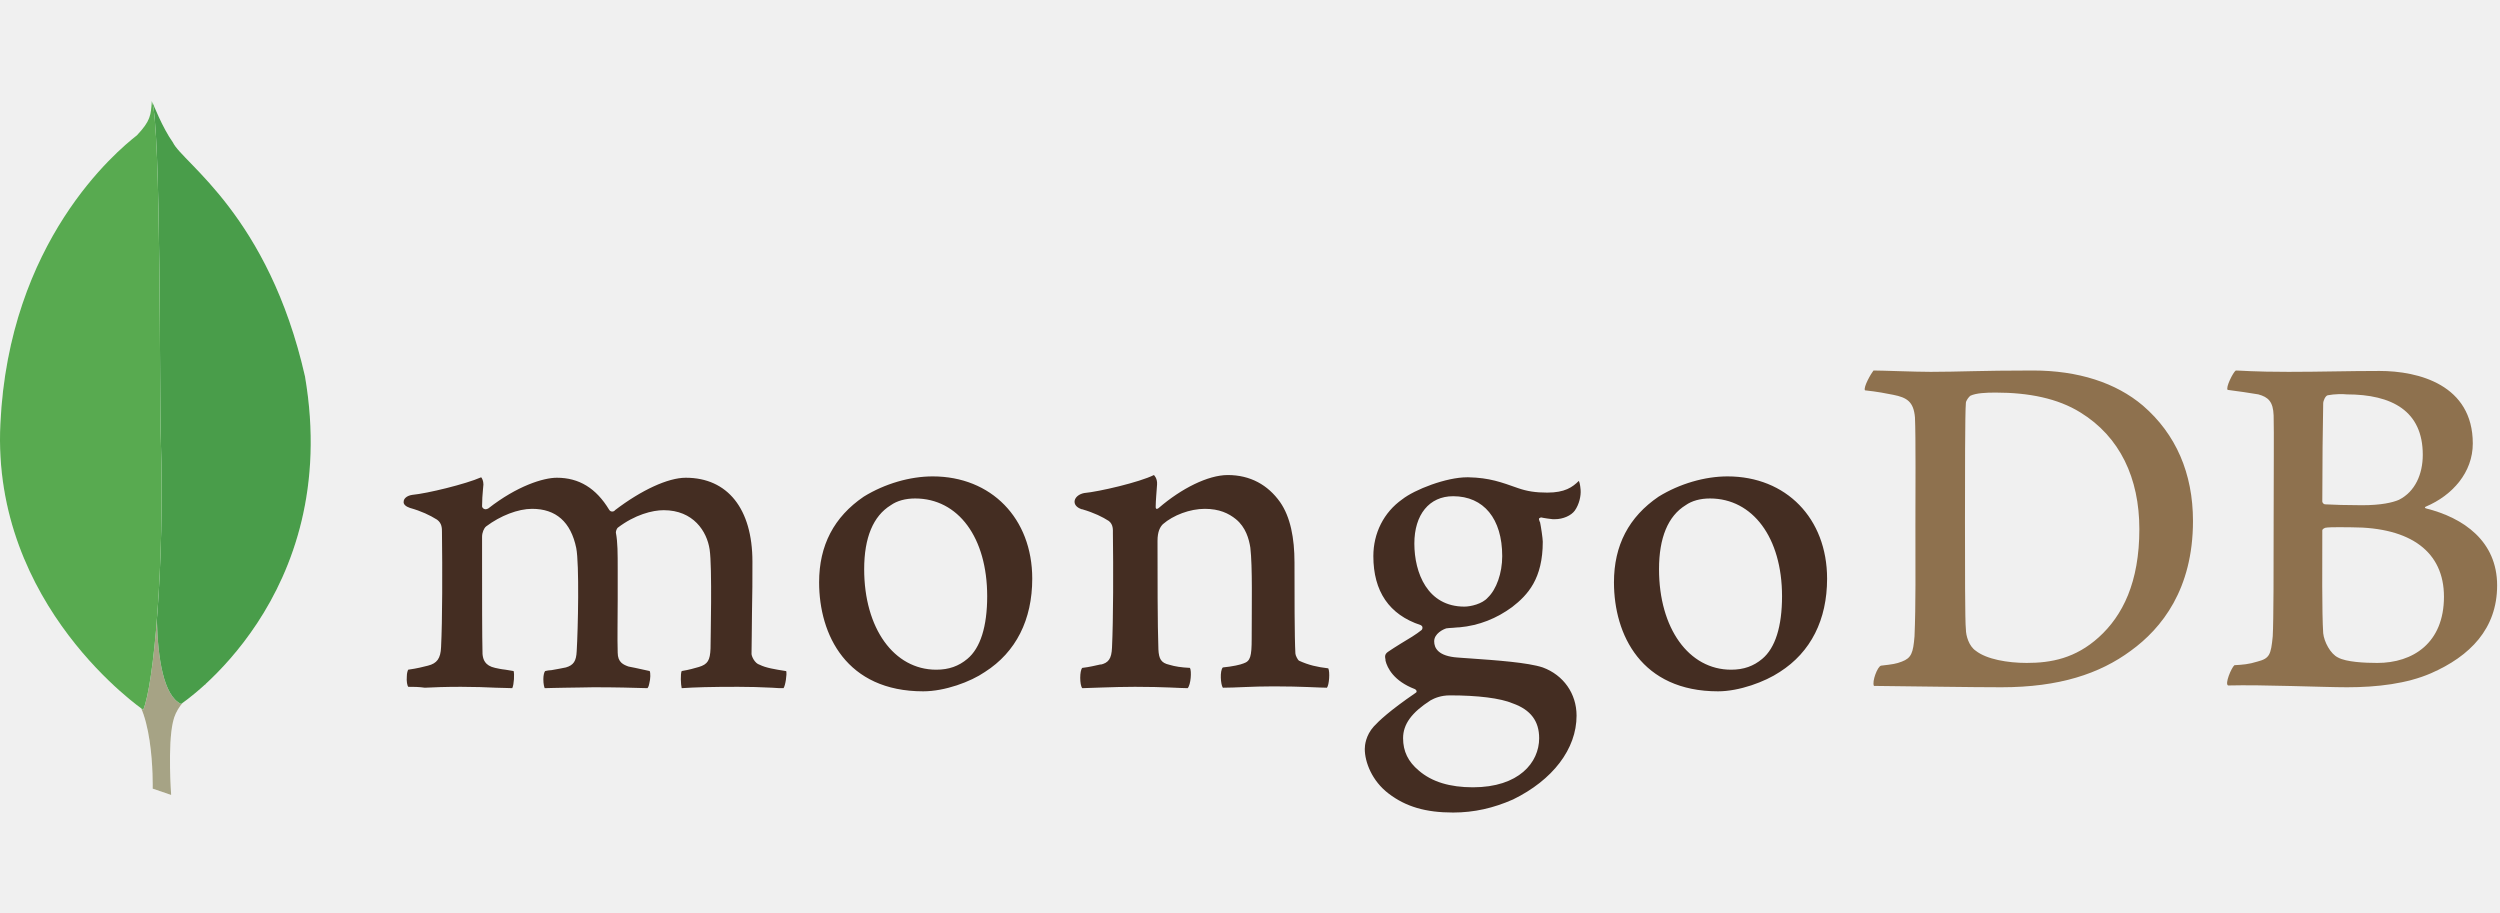
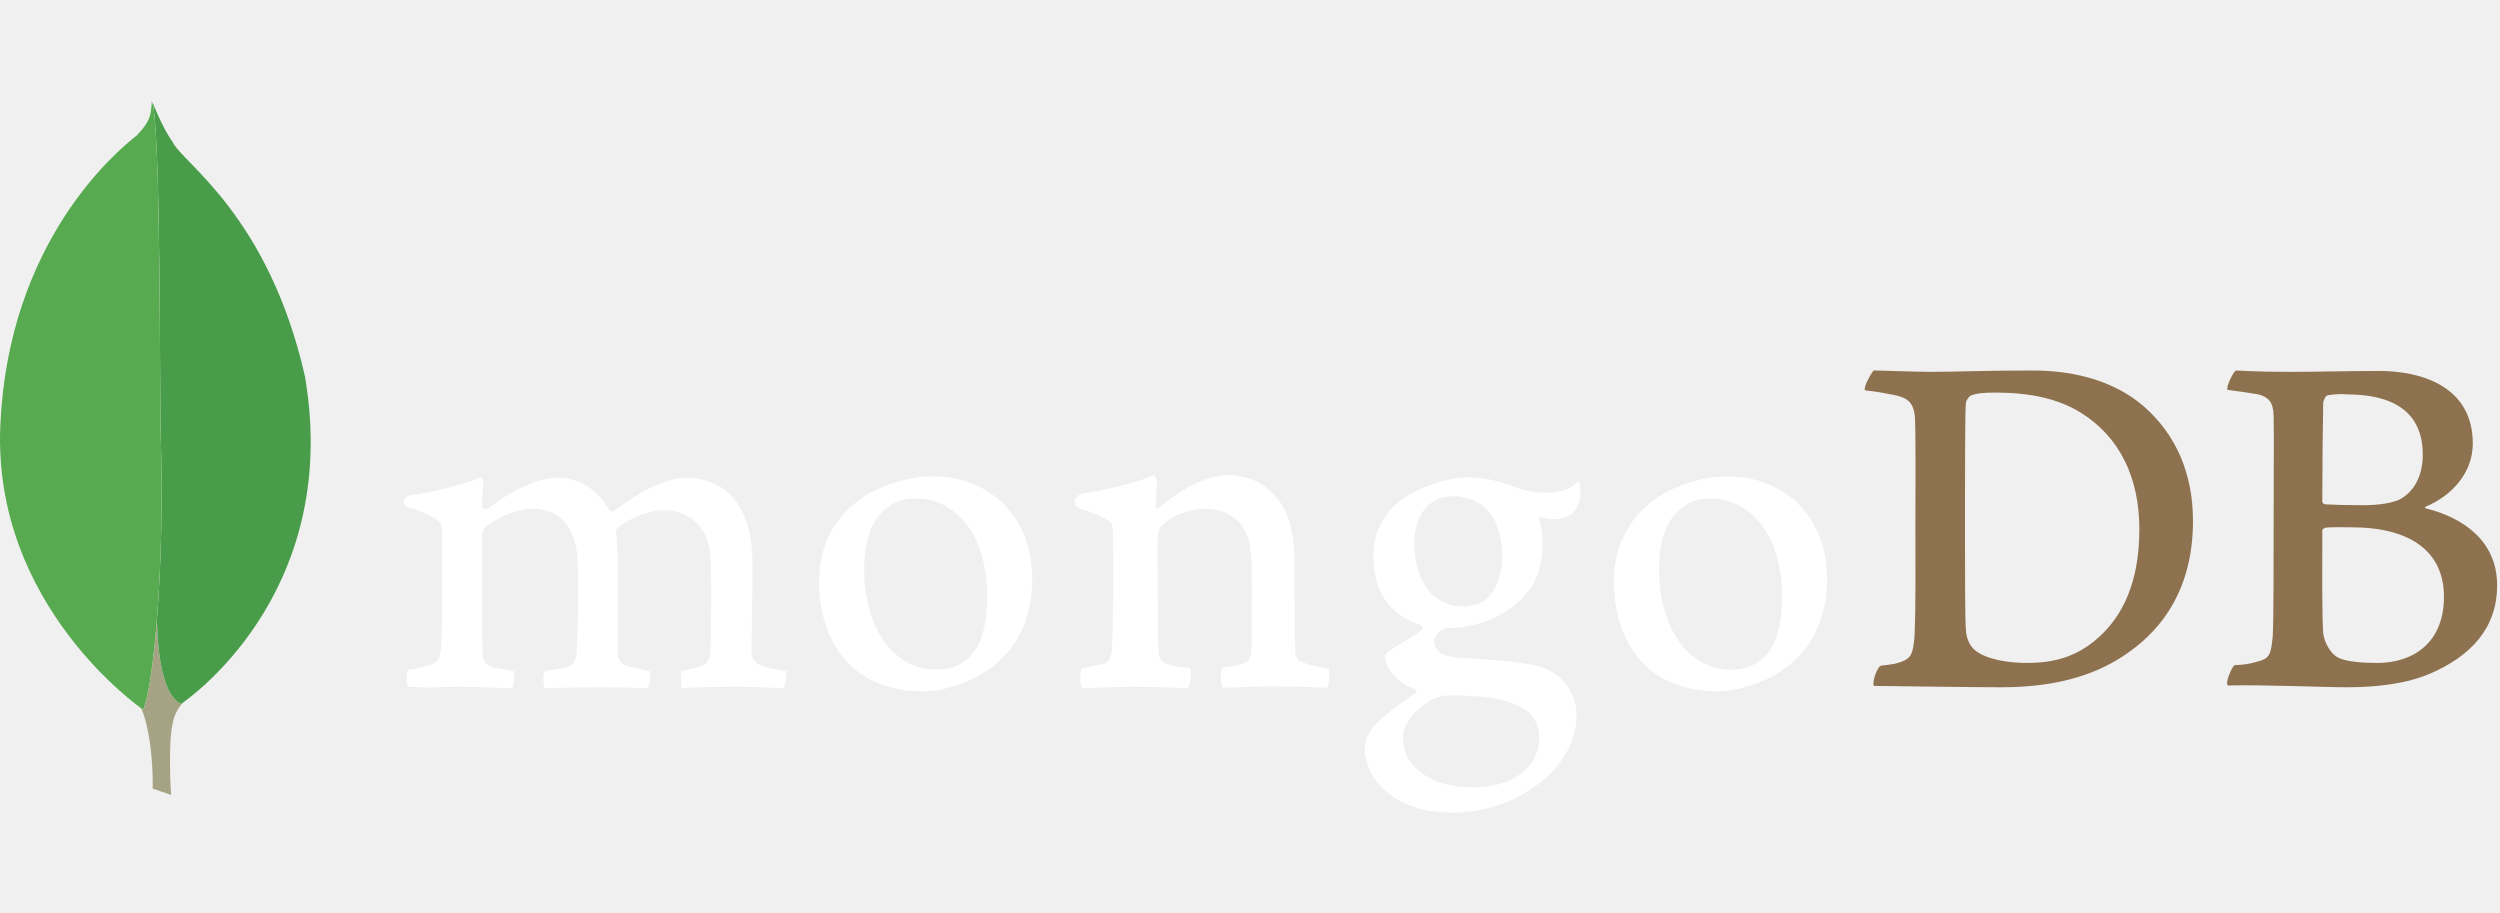
<svg xmlns="http://www.w3.org/2000/svg" width="2500" height="913" viewBox="0 0 512 146">
  <g fill="none" fill-rule="evenodd">
    <path d="M476.713 60.463c-.46.092-.922 1.107-.922 1.66-.092 3.692-.184 13.474-.184 20.118 0 .185.276.554.553.554 1.384.092 4.706.184 7.567.184 3.968 0 6.275-.553 7.568-1.106 3.321-1.662 4.89-5.261 4.89-9.23 0-8.95-6.275-12.365-15.596-12.365-.646-.092-2.49-.092-3.876.185zm23.81 41.25c0-9.136-6.737-14.212-18.918-14.212-.554 0-4.43-.092-5.353.092-.277.093-.645.278-.645.555 0 6.551-.093 16.98.184 21.04.184 1.753 1.477 4.245 3.046 4.983 1.66.923 5.444 1.107 8.028 1.107 7.29 0 13.658-4.06 13.658-13.565zm-42.634-46.325c.922 0 3.69.276 10.796.276 6.737 0 12.089-.184 18.641-.184 8.028 0 19.102 2.86 19.102 14.857 0 5.906-4.153 10.613-9.597 12.92-.276.092-.276.276 0 .368 7.751 1.939 14.581 6.737 14.581 15.78 0 8.86-5.537 14.489-13.566 17.996-4.891 2.122-10.981 2.86-17.164 2.86-4.707 0-17.349-.553-24.362-.368-.738-.278.646-3.6 1.291-4.153 1.662-.093 2.953-.185 4.707-.739 2.492-.645 2.768-1.384 3.137-5.167.185-3.23.185-14.674.185-22.794 0-11.166.093-18.733 0-22.424-.092-2.86-1.107-3.784-3.137-4.338-1.57-.276-4.153-.646-6.276-.922-.462-.462 1.107-3.6 1.662-3.968zm-53.248 57.399c2.216 1.752 6.553 2.49 10.429 2.49 4.983 0 9.966-.921 14.765-5.26 4.891-4.428 8.305-11.257 8.305-22.146 0-10.429-3.968-18.919-12.089-23.901-4.614-2.862-10.52-4.06-17.349-4.06-2.03 0-3.968.092-5.167.645-.278.185-.923 1.015-.923 1.476-.185 1.846-.185 16.057-.185 24.363 0 8.582 0 20.579.185 21.963 0 1.385.645 3.507 2.03 4.43zm-20.948-57.4c1.754 0 8.49.277 11.72.277 5.815 0 9.967-.276 20.948-.276 9.228 0 16.98 2.491 22.517 7.197 6.736 5.814 10.244 13.843 10.244 23.624 0 13.935-6.368 21.964-12.736 26.578-6.366 4.706-14.672 7.474-26.484 7.474-6.275 0-17.072-.184-26.024-.277h-.092c-.461-.83.738-4.06 1.476-4.152 2.4-.277 3.046-.37 4.246-.83 1.937-.739 2.307-1.754 2.584-5.168.276-6.368.184-14.027.184-22.702 0-6.182.092-18.272-.093-22.148-.276-3.229-1.66-4.06-4.429-4.614-1.384-.276-3.23-.646-5.813-.922-.37-.647 1.291-3.507 1.752-4.06z" fill="#8E714E" />
-     <path d="M272.033 116.385c-2.307-.277-3.968-.645-5.998-1.568-.277-.185-.739-1.107-.739-1.477-.184-3.23-.184-12.458-.184-18.64 0-4.984-.83-9.321-2.953-12.366-2.492-3.508-6.09-5.537-10.705-5.537-4.06 0-9.505 2.768-14.027 6.644-.092.092-.83.739-.738-.277 0-1.015.185-3.045.277-4.43.093-1.292-.646-1.937-.646-1.937-2.953 1.476-11.258 3.414-14.304 3.69-2.214.463-2.768 2.585-.46 3.323h.092c2.49.738 4.152 1.569 5.443 2.4.923.738.831 1.753.831 2.584.092 6.92.092 17.533-.184 23.347-.092 2.307-.738 3.137-2.4 3.506l.185-.092c-1.292.277-2.307.553-3.876.738-.554.554-.554 3.507 0 4.153 1.015 0 6.367-.277 10.798-.277 6.09 0 9.228.277 10.796.277.646-.738.831-3.507.462-4.153-1.754-.092-3.046-.276-4.245-.646-1.661-.37-2.123-1.199-2.216-3.137-.183-4.892-.183-15.227-.183-22.24 0-1.938.553-2.861 1.106-3.415 2.123-1.845 5.538-3.137 8.583-3.137 2.953 0 4.89.923 6.367 2.123 2.03 1.66 2.676 4.06 2.953 5.813.461 3.968.277 11.812.277 18.641 0 3.691-.277 4.614-1.66 5.075-.647.277-2.308.647-4.246.83-.646.647-.461 3.508 0 4.154 2.676 0 5.814-.277 10.428-.277 5.721 0 9.413.277 10.89.277.46-.554.645-3.23.276-3.969zm25.562-35.25c-4.89 0-7.936 3.783-7.936 9.688 0 5.999 2.676 12.92 10.243 12.92 1.292 0 3.692-.554 4.798-1.846 1.754-1.66 2.954-4.983 2.954-8.49 0-7.659-3.784-12.273-10.059-12.273zm-.646 40.787c-1.845 0-3.138.554-3.968 1.016-3.876 2.49-5.629 4.89-5.629 7.752 0 2.675 1.015 4.797 3.23 6.643 2.676 2.307 6.367 3.415 11.073 3.415 9.413 0 13.566-5.076 13.566-10.058 0-3.508-1.754-5.815-5.352-7.106-2.584-1.108-7.29-1.662-12.92-1.662zm.646 23.994c-5.629 0-9.69-1.2-13.196-3.876-3.415-2.584-4.891-6.46-4.891-9.136 0-.738.185-2.769 1.846-4.614 1.014-1.108 3.23-3.23 8.49-6.829.184-.092.276-.184.276-.37 0-.184-.185-.369-.369-.46-4.337-1.661-5.629-4.338-5.999-5.814v-.185c-.091-.554-.276-1.107.555-1.661.646-.461 1.569-1.015 2.583-1.66 1.569-.924 3.23-1.939 4.245-2.77.185-.184.185-.368.185-.553 0-.185-.185-.37-.37-.461-6.458-2.123-9.688-6.922-9.688-14.12 0-4.706 2.122-8.951 5.905-11.627 2.584-2.03 9.044-4.522 13.289-4.522h.277c4.337.092 6.736 1.015 10.15 2.215 1.846.646 3.6.922 6 .922 3.598 0 5.167-1.107 6.458-2.398.093.184.278.646.37 1.845.092 1.2-.277 2.953-1.2 4.245-.738 1.015-2.399 1.754-4.06 1.754h-.462c-1.661-.185-2.4-.37-2.4-.37l-.368.185c-.092.185 0 .369.092.646l.093.185c.184.83.553 3.321.553 3.968 0 7.567-3.045 10.888-6.275 13.38-3.138 2.307-6.736 3.783-10.797 4.153-.092 0-.46 0-1.292.092-.461 0-1.107.093-1.2.093h-.092c-.738.184-2.583 1.107-2.583 2.675 0 1.384.83 3.046 4.798 3.323.83.092 1.66.092 2.584.185 5.26.368 11.812.83 14.857 1.845 4.245 1.568 6.921 5.352 6.921 9.874 0 6.83-4.89 13.197-13.011 17.164-3.968 1.754-7.937 2.677-12.274 2.677zm52.6-64.32c-1.937 0-3.691.46-4.983 1.383-3.598 2.215-5.444 6.645-5.444 13.104 0 12.09 6.09 20.58 14.765 20.58 2.584 0 4.614-.739 6.367-2.215 2.676-2.216 4.061-6.645 4.061-12.828 0-11.996-5.999-20.025-14.765-20.025zm1.662 39.496c-15.688 0-21.317-11.535-21.317-22.332 0-7.567 3.045-13.381 9.135-17.534 4.338-2.676 9.506-4.152 14.12-4.152 11.996 0 20.394 8.582 20.394 20.948 0 8.397-3.322 15.041-9.69 19.102-3.045 2.03-8.305 3.968-12.643 3.968h.001zM187.411 81.595c-1.938 0-3.691.461-4.984 1.384-3.598 2.215-5.444 6.645-5.444 13.104 0 12.09 6.09 20.58 14.765 20.58 2.584 0 4.614-.739 6.368-2.215 2.675-2.216 4.06-6.645 4.06-12.828 0-11.996-5.906-20.025-14.765-20.025zm1.661 39.497c-15.688 0-21.317-11.535-21.317-22.332 0-7.567 3.045-13.381 9.135-17.534 4.338-2.676 9.506-4.152 14.12-4.152 11.997 0 20.394 8.582 20.394 20.948 0 8.397-3.322 15.041-9.69 19.102-2.953 2.03-8.213 3.968-12.642 3.968zm-105.478-.923c-.185-.276-.37-1.107-.277-2.122 0-.739.185-1.2.277-1.384 1.938-.278 2.953-.555 4.06-.831 1.846-.462 2.584-1.476 2.676-3.783.278-5.537.278-16.058.185-23.348v-.185c0-.83 0-1.846-1.015-2.584-1.477-.922-3.23-1.752-5.537-2.4-.83-.275-1.384-.737-1.292-1.29 0-.554.554-1.2 1.754-1.385 3.045-.277 10.98-2.214 14.118-3.599.185.184.462.739.462 1.477l-.092 1.014c-.093 1.016-.185 2.216-.185 3.415 0 .369.37.646.738.646.185 0 .37-.092.554-.185 5.906-4.614 11.258-6.275 14.026-6.275 4.523 0 8.03 2.123 10.706 6.552.184.278.369.37.646.37.184 0 .46-.092.553-.277 5.445-4.153 10.89-6.645 14.488-6.645 8.582 0 13.658 6.368 13.658 17.165 0 3.045 0 7.013-.092 10.613 0 3.229-.092 6.182-.092 8.305 0 .46.645 1.937 1.66 2.214 1.292.646 3.046.923 5.353 1.292h.092c.185.646-.184 3.045-.553 3.507-.554 0-1.385 0-2.307-.092a136.208 136.208 0 0 0-7.014-.185c-5.721 0-8.674.092-11.536.277-.183-.738-.276-2.953 0-3.507 1.662-.276 2.492-.554 3.508-.83 1.846-.554 2.307-1.385 2.4-3.784 0-1.753.368-16.703-.186-20.302-.553-3.691-3.322-8.028-9.413-8.028-2.307 0-5.905.923-9.412 3.598-.184.185-.37.646-.37.923v.093c.37 1.937.37 4.153.37 7.567v5.998c0 4.153-.093 8.029 0 10.981 0 2.031 1.2 2.492 2.215 2.862.554.091.922.184 1.384.276.83.185 1.661.37 2.953.646.185.37.185 1.569-.092 2.584-.093.554-.278.83-.37.923-3.137-.092-6.367-.185-11.073-.185-1.384 0-3.784.093-5.814.093-1.662 0-3.23.092-4.152.092-.093-.185-.278-.83-.278-1.846 0-.83.185-1.476.37-1.661.461-.092.83-.184 1.292-.184 1.106-.185 2.03-.37 2.952-.554 1.57-.461 2.123-1.292 2.215-3.322.277-4.614.554-17.81-.092-21.133-1.107-5.352-4.152-8.028-9.044-8.028-2.86 0-6.46 1.384-9.412 3.6-.462.368-.831 1.29-.831 2.121v5.445c0 6.644 0 14.95.092 18.549.093 1.106.461 2.399 2.584 2.86.462.092 1.2.277 2.123.37l1.66.276c.186.554.093 2.769-.276 3.507-.923 0-2.03-.092-3.323-.092-1.937-.093-4.429-.185-7.197-.185-3.23 0-5.537.092-7.383.185-1.292-.185-2.307-.185-3.414-.185z" fill="#442D22" />
+     <path d="M272.033 116.385c-2.307-.277-3.968-.645-5.998-1.568-.277-.185-.739-1.107-.739-1.477-.184-3.23-.184-12.458-.184-18.64 0-4.984-.83-9.321-2.953-12.366-2.492-3.508-6.09-5.537-10.705-5.537-4.06 0-9.505 2.768-14.027 6.644-.092.092-.83.739-.738-.277 0-1.015.185-3.045.277-4.43.093-1.292-.646-1.937-.646-1.937-2.953 1.476-11.258 3.414-14.304 3.69-2.214.463-2.768 2.585-.46 3.323h.092c2.49.738 4.152 1.569 5.443 2.4.923.738.831 1.753.831 2.584.092 6.92.092 17.533-.184 23.347-.092 2.307-.738 3.137-2.4 3.506l.185-.092c-1.292.277-2.307.553-3.876.738-.554.554-.554 3.507 0 4.153 1.015 0 6.367-.277 10.798-.277 6.09 0 9.228.277 10.796.277.646-.738.831-3.507.462-4.153-1.754-.092-3.046-.276-4.245-.646-1.661-.37-2.123-1.199-2.216-3.137-.183-4.892-.183-15.227-.183-22.24 0-1.938.553-2.861 1.106-3.415 2.123-1.845 5.538-3.137 8.583-3.137 2.953 0 4.89.923 6.367 2.123 2.03 1.66 2.676 4.06 2.953 5.813.461 3.968.277 11.812.277 18.641 0 3.691-.277 4.614-1.66 5.075-.647.277-2.308.647-4.246.83-.646.647-.461 3.508 0 4.154 2.676 0 5.814-.277 10.428-.277 5.721 0 9.413.277 10.89.277.46-.554.645-3.23.276-3.969zm25.562-35.25c-4.89 0-7.936 3.783-7.936 9.688 0 5.999 2.676 12.92 10.243 12.92 1.292 0 3.692-.554 4.798-1.846 1.754-1.66 2.954-4.983 2.954-8.49 0-7.659-3.784-12.273-10.059-12.273zm-.646 40.787c-1.845 0-3.138.554-3.968 1.016-3.876 2.49-5.629 4.89-5.629 7.752 0 2.675 1.015 4.797 3.23 6.643 2.676 2.307 6.367 3.415 11.073 3.415 9.413 0 13.566-5.076 13.566-10.058 0-3.508-1.754-5.815-5.352-7.106-2.584-1.108-7.29-1.662-12.92-1.662zm.646 23.994c-5.629 0-9.69-1.2-13.196-3.876-3.415-2.584-4.891-6.46-4.891-9.136 0-.738.185-2.769 1.846-4.614 1.014-1.108 3.23-3.23 8.49-6.829.184-.092.276-.184.276-.37 0-.184-.185-.369-.369-.46-4.337-1.661-5.629-4.338-5.999-5.814v-.185c-.091-.554-.276-1.107.555-1.661.646-.461 1.569-1.015 2.583-1.66 1.569-.924 3.23-1.939 4.245-2.77.185-.184.185-.368.185-.553 0-.185-.185-.37-.37-.461-6.458-2.123-9.688-6.922-9.688-14.12 0-4.706 2.122-8.951 5.905-11.627 2.584-2.03 9.044-4.522 13.289-4.522h.277c4.337.092 6.736 1.015 10.15 2.215 1.846.646 3.6.922 6 .922 3.598 0 5.167-1.107 6.458-2.398.093.184.278.646.37 1.845.092 1.2-.277 2.953-1.2 4.245-.738 1.015-2.399 1.754-4.06 1.754h-.462c-1.661-.185-2.4-.37-2.4-.37l-.368.185c-.092.185 0 .369.092.646l.093.185c.184.83.553 3.321.553 3.968 0 7.567-3.045 10.888-6.275 13.38-3.138 2.307-6.736 3.783-10.797 4.153-.092 0-.46 0-1.292.092-.461 0-1.107.093-1.2.093h-.092c-.738.184-2.583 1.107-2.583 2.675 0 1.384.83 3.046 4.798 3.323.83.092 1.66.092 2.584.185 5.26.368 11.812.83 14.857 1.845 4.245 1.568 6.921 5.352 6.921 9.874 0 6.83-4.89 13.197-13.011 17.164-3.968 1.754-7.937 2.677-12.274 2.677zm52.6-64.32c-1.937 0-3.691.46-4.983 1.383-3.598 2.215-5.444 6.645-5.444 13.104 0 12.09 6.09 20.58 14.765 20.58 2.584 0 4.614-.739 6.367-2.215 2.676-2.216 4.061-6.645 4.061-12.828 0-11.996-5.999-20.025-14.765-20.025zm1.662 39.496c-15.688 0-21.317-11.535-21.317-22.332 0-7.567 3.045-13.381 9.135-17.534 4.338-2.676 9.506-4.152 14.12-4.152 11.996 0 20.394 8.582 20.394 20.948 0 8.397-3.322 15.041-9.69 19.102-3.045 2.03-8.305 3.968-12.643 3.968h.001zM187.411 81.595c-1.938 0-3.691.461-4.984 1.384-3.598 2.215-5.444 6.645-5.444 13.104 0 12.09 6.09 20.58 14.765 20.58 2.584 0 4.614-.739 6.368-2.215 2.675-2.216 4.06-6.645 4.06-12.828 0-11.996-5.906-20.025-14.765-20.025zm1.661 39.497c-15.688 0-21.317-11.535-21.317-22.332 0-7.567 3.045-13.381 9.135-17.534 4.338-2.676 9.506-4.152 14.12-4.152 11.997 0 20.394 8.582 20.394 20.948 0 8.397-3.322 15.041-9.69 19.102-2.953 2.03-8.213 3.968-12.642 3.968zm-105.478-.923c-.185-.276-.37-1.107-.277-2.122 0-.739.185-1.2.277-1.384 1.938-.278 2.953-.555 4.06-.831 1.846-.462 2.584-1.476 2.676-3.783.278-5.537.278-16.058.185-23.348v-.185c0-.83 0-1.846-1.015-2.584-1.477-.922-3.23-1.752-5.537-2.4-.83-.275-1.384-.737-1.292-1.29 0-.554.554-1.2 1.754-1.385 3.045-.277 10.98-2.214 14.118-3.599.185.184.462.739.462 1.477l-.092 1.014c-.093 1.016-.185 2.216-.185 3.415 0 .369.37.646.738.646.185 0 .37-.092.554-.185 5.906-4.614 11.258-6.275 14.026-6.275 4.523 0 8.03 2.123 10.706 6.552.184.278.369.37.646.37.184 0 .46-.092.553-.277 5.445-4.153 10.89-6.645 14.488-6.645 8.582 0 13.658 6.368 13.658 17.165 0 3.045 0 7.013-.092 10.613 0 3.229-.092 6.182-.092 8.305 0 .46.645 1.937 1.66 2.214 1.292.646 3.046.923 5.353 1.292h.092c.185.646-.184 3.045-.553 3.507-.554 0-1.385 0-2.307-.092a136.208 136.208 0 0 0-7.014-.185c-5.721 0-8.674.092-11.536.277-.183-.738-.276-2.953 0-3.507 1.662-.276 2.492-.554 3.508-.83 1.846-.554 2.307-1.385 2.4-3.784 0-1.753.368-16.703-.186-20.302-.553-3.691-3.322-8.028-9.413-8.028-2.307 0-5.905.923-9.412 3.598-.184.185-.37.646-.37.923v.093c.37 1.937.37 4.153.37 7.567v5.998c0 4.153-.093 8.029 0 10.981 0 2.031 1.2 2.492 2.215 2.862.554.091.922.184 1.384.276.83.185 1.661.37 2.953.646.185.37.185 1.569-.092 2.584-.093.554-.278.83-.37.923-3.137-.092-6.367-.185-11.073-.185-1.384 0-3.784.093-5.814.093-1.662 0-3.23.092-4.152.092-.093-.185-.278-.83-.278-1.846 0-.83.185-1.476.37-1.661.461-.092.83-.184 1.292-.184 1.106-.185 2.03-.37 2.952-.554 1.57-.461 2.123-1.292 2.215-3.322.277-4.614.554-17.81-.092-21.133-1.107-5.352-4.152-8.028-9.044-8.028-2.86 0-6.46 1.384-9.412 3.6-.462.368-.831 1.29-.831 2.121v5.445c0 6.644 0 14.95.092 18.549.093 1.106.461 2.399 2.584 2.86.462.092 1.2.277 2.123.37l1.66.276c.186.554.093 2.769-.276 3.507-.923 0-2.03-.092-3.323-.092-1.937-.093-4.429-.185-7.197-.185-3.23 0-5.537.092-7.383.185-1.292-.185-2.307-.185-3.414-.185z" fill="#FFF" />
    <path d="M35.053 142.317l-3.783-1.293s.462-19.286-6.46-20.67c-4.613-5.353.74-227.013 17.35-.739 0 0-5.722 2.86-6.737 7.752-1.108 4.799-.37 14.95-.37 14.95z" fill="#FFF" />
    <path d="M35.053 142.317l-3.783-1.293s.462-19.286-6.46-20.67c-4.613-5.353.74-227.013 17.35-.739 0 0-5.722 2.86-6.737 7.752-1.108 4.799-.37 14.95-.37 14.95z" fill="#A6A385" />
    <path d="M37.084 123.676s33.13-21.779 25.377-67.09c-7.474-32.943-25.1-43.74-27.038-47.893C33.301 5.74 31.27.573 31.27.573l1.385 91.634c0 .093-2.861 28.054 4.43 31.47" fill="#FFF" />
    <path d="M37.084 123.676s33.13-21.779 25.377-67.09c-7.474-32.943-25.1-43.74-27.038-47.893C33.301 5.74 31.27.573 31.27.573l1.385 91.634c0 .093-2.861 28.054 4.43 31.47" fill="#499D4A" />
    <path d="M29.333 124.875S-1.767 103.65.079 66.277C1.832 28.903 23.795 10.539 28.04 7.217c2.769-2.953 2.861-4.061 3.046-7.014 1.938 4.153 1.569 62.106 1.845 68.934.83 26.3-1.476 50.756-3.598 55.738z" fill="#FFF" />
    <path d="M29.333 124.875S-1.767 103.65.079 66.277C1.832 28.903 23.795 10.539 28.04 7.217c2.769-2.953 2.861-4.061 3.046-7.014 1.938 4.153 1.569 62.106 1.845 68.934.83 26.3-1.476 50.756-3.598 55.738z" fill="#58AA50" />
  </g>
</svg>
